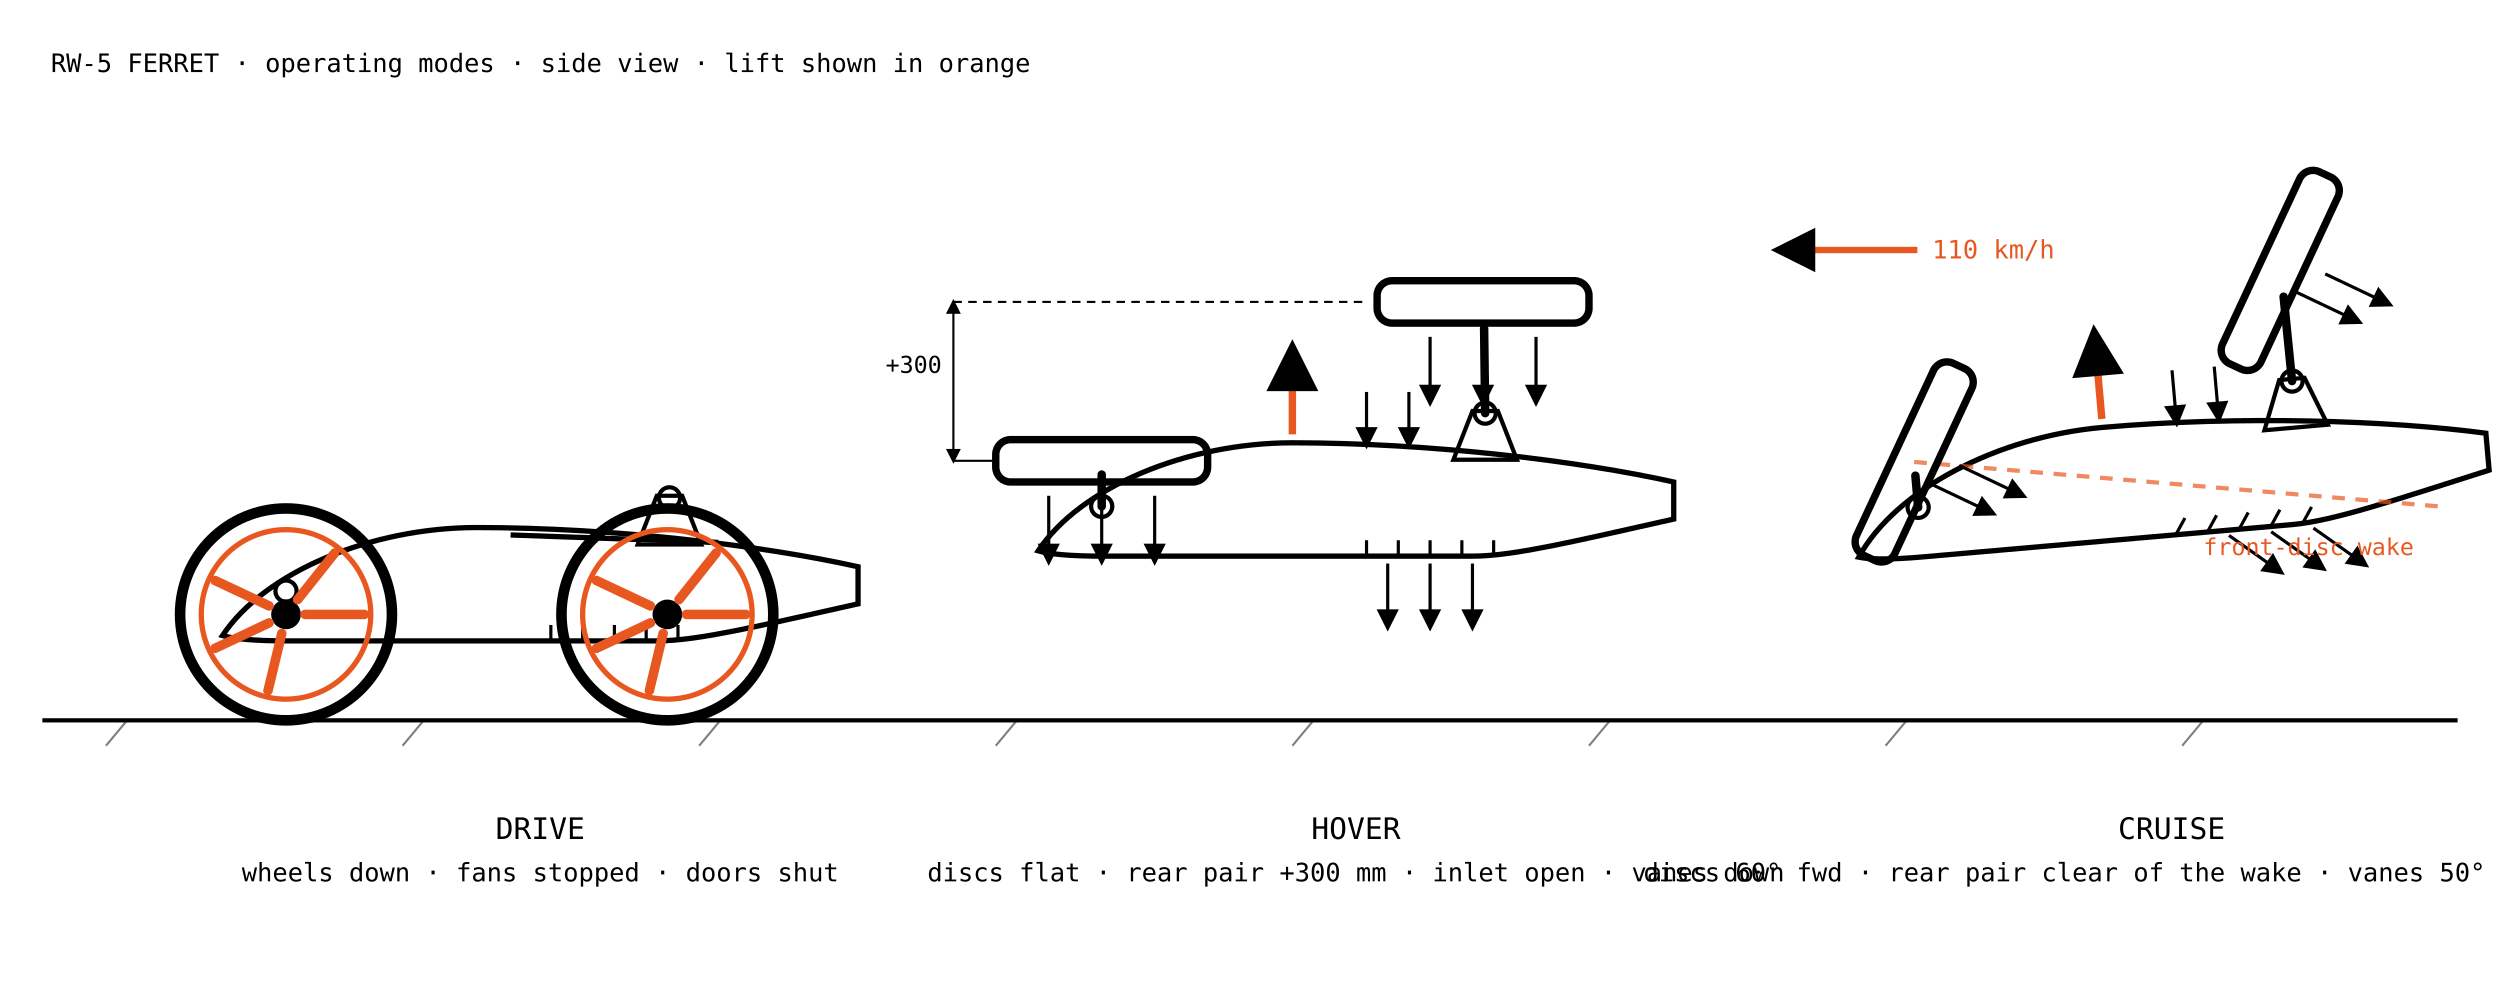
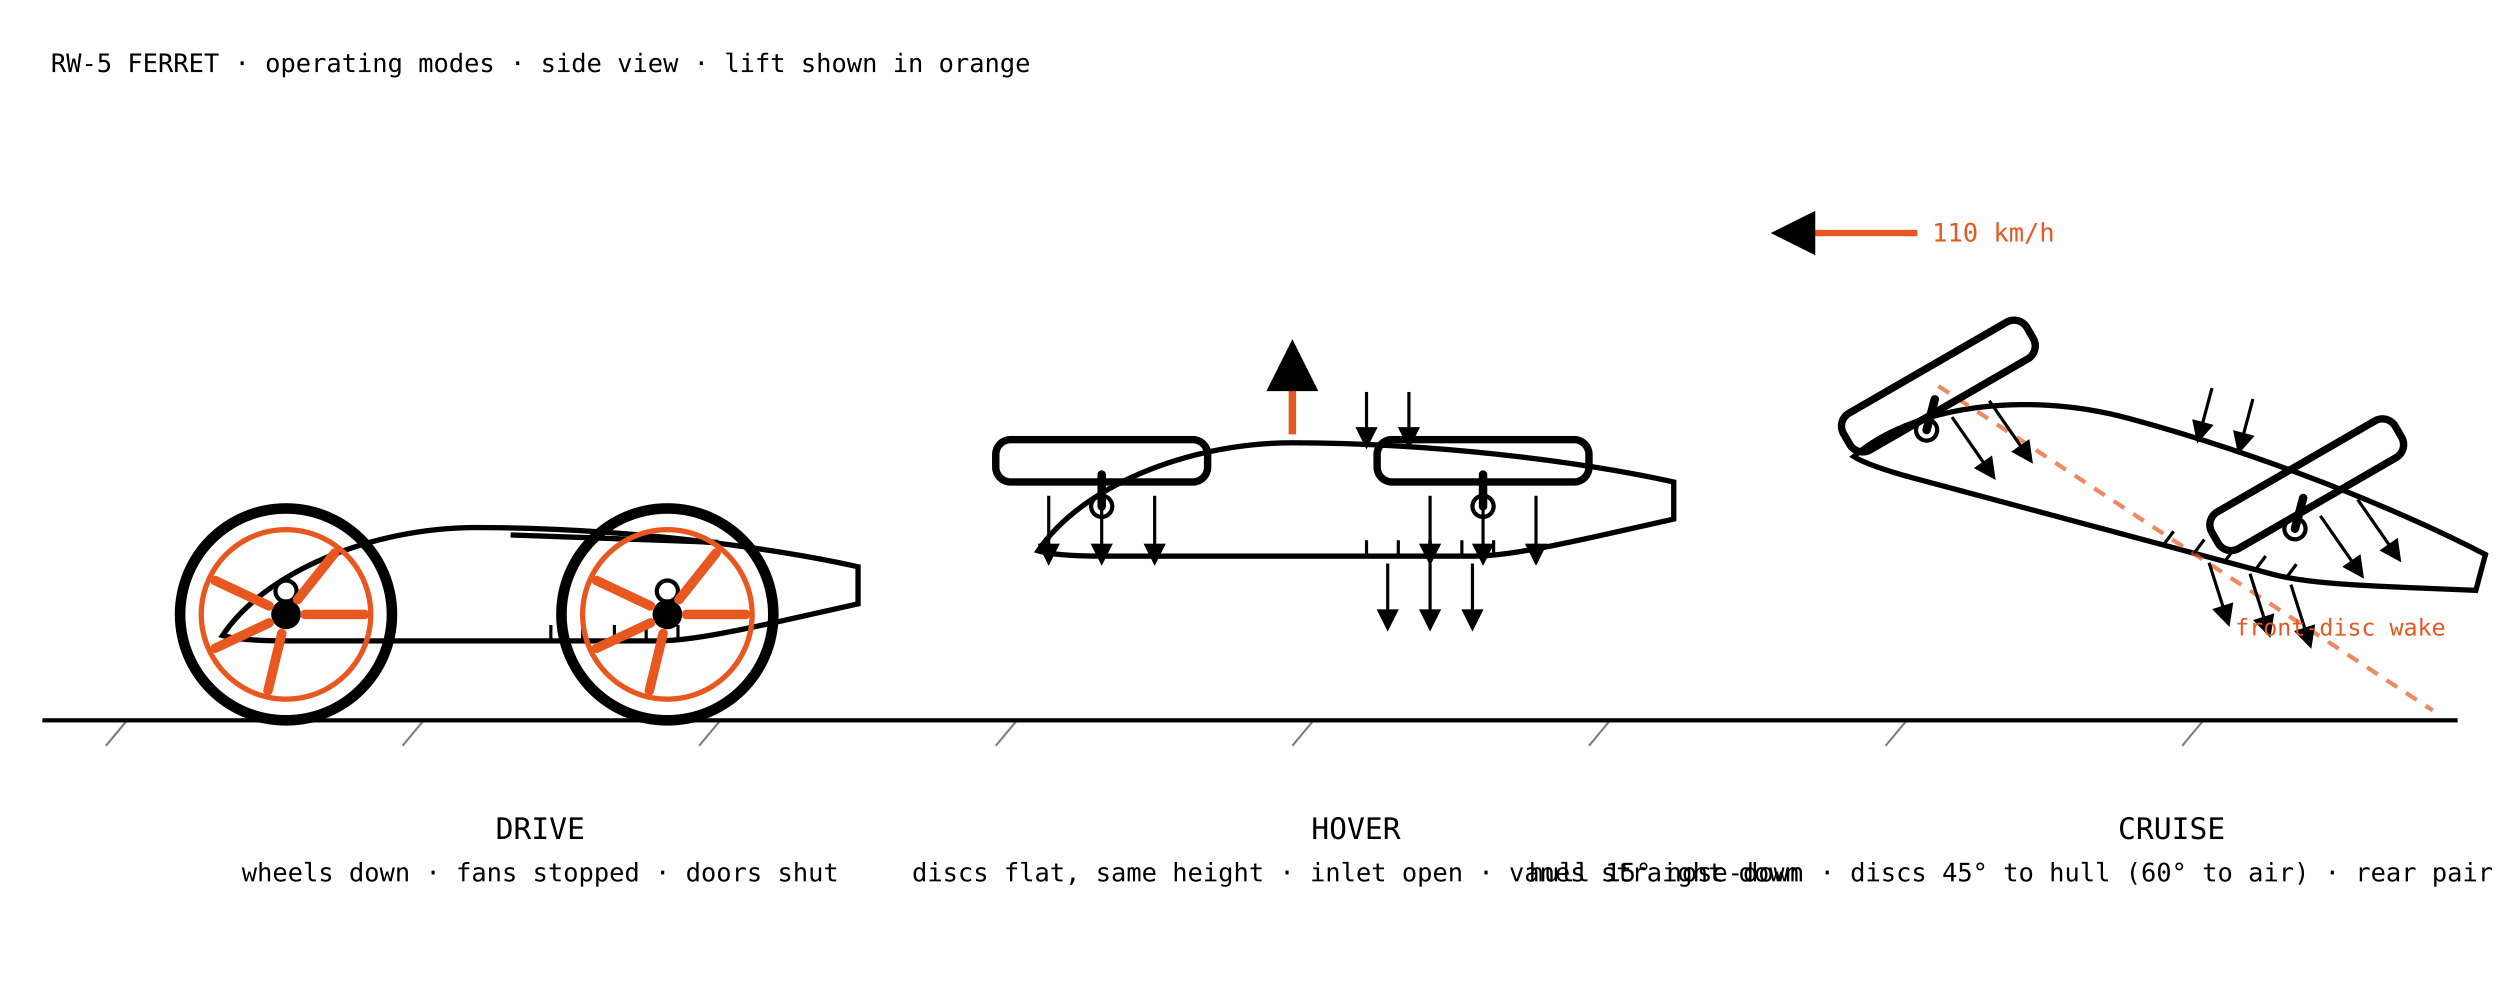
- <svg xmlns="http://www.w3.org/2000/svg" viewBox="0 0 1180 470" role="img" aria-label="Three side-view frames of the RW-5. Drive: wheels down on the ground, fans stopped, inlet doors shut, front flip pivots low on the flank and rear pivots on raised pylons. Hover: airborne with the wheel discs flipped flat outboard, the rear pair 300 mm higher than the front, the embedded lift fan drawing air through the open top inlet and exhausting straight down. Cruise: hull pitched five degrees nose-up, discs pitched sixty degrees forward, the front discs' wake trailing aft and passing under the raised rear discs, vane box deflecting exhaust fifty degrees aft, forward speed about 110 km/h." font-family="ui-monospace, SFMono-Regular, Menlo, monospace" font-size="12">
+ <svg xmlns="http://www.w3.org/2000/svg" viewBox="0 0 1180 470" role="img" aria-label="Three side-view frames of the RW-5. Drive: wheels down on the ground, fans stopped, inlet doors shut. Hover: airborne with all four wheel discs flipped flat outboard on identical arms at the same height, the embedded lift fan drawing through the open top inlet and exhausting straight down. Cruise: the whole hull pitched fifteen degrees nose-down, discs pitched forty-five degrees to the hull so their thrust points sixty degrees to the airflow, the front discs' wake trailing straight aft and passing under the rear pair, which the nose-down attitude carries higher; vane box deflecting exhaust aft; about 110 km/h." font-family="ui-monospace, SFMono-Regular, Menlo, monospace" font-size="12">
  <defs>
    <marker id="a4" viewBox="0 0 10 10" refX="8" refY="5" markerWidth="7" markerHeight="7" orient="auto-start-reverse">
      <path d="M0,0 L10,5 L0,10 Z" fill="currentColor" />
    </marker>
    <path id="hull" d="M190,300 C230,240 330,198 430,198 C560,198 700,215 790,235 L790,270 C700,290 640,305 600,305 L250,305 C220,305 200,303 190,300 Z" fill="none" stroke="currentColor" stroke-width="5" />
    <g id="pivots">
-       <path d="M582,214 L600,168 L624,168 L642,214 Z" fill="none" stroke="currentColor" stroke-width="4" />
-       <circle cx="612" cy="170" r="10" fill="none" stroke="currentColor" stroke-width="4" />
      <circle cx="250" cy="258" r="10" fill="none" stroke="currentColor" stroke-width="4" />
+       <circle cx="610" cy="258" r="10" fill="none" stroke="currentColor" stroke-width="4" />
    </g>
    <g id="wheel">
      <circle r="100" fill="none" stroke="currentColor" stroke-width="10" />
      <circle r="80" fill="none" stroke="#E8571F" stroke-width="5" />
      <circle r="14" fill="currentColor" />
      <g stroke="#E8571F" stroke-width="9" stroke-linecap="round">
        <line x1="18" y1="0" x2="74" y2="0" />
        <line x1="-4" y1="18" x2="-17" y2="72" />
        <line x1="-16" y1="-8" x2="-67" y2="-32" />
        <line x1="11" y1="-14" x2="46" y2="-58" />
        <line x1="-16" y1="8" x2="-67" y2="32" />
      </g>
    </g>
    <rect id="discedge" x="150" y="195" width="200" height="40" rx="14" fill="none" stroke="currentColor" stroke-width="7" />
    <g id="vanebox" stroke="currentColor" stroke-width="3">
      <line x1="500" y1="290" x2="500" y2="305" />
      <line x1="530" y1="290" x2="530" y2="305" />
      <line x1="560" y1="290" x2="560" y2="305" />
      <line x1="590" y1="290" x2="590" y2="305" />
      <line x1="620" y1="290" x2="620" y2="305" />
    </g>
  </defs>
  <line x1="20" y1="340" x2="1160" y2="340" stroke="currentColor" stroke-width="2" />
  <g stroke="currentColor" stroke-width="1" opacity="0.5">
    <line x1="60" y1="340" x2="50" y2="352" />
    <line x1="200" y1="340" x2="190" y2="352" />
    <line x1="340" y1="340" x2="330" y2="352" />
    <line x1="480" y1="340" x2="470" y2="352" />
    <line x1="620" y1="340" x2="610" y2="352" />
    <line x1="760" y1="340" x2="750" y2="352" />
    <line x1="900" y1="340" x2="890" y2="352" />
    <line x1="1040" y1="340" x2="1030" y2="352" />
  </g>
  <g transform="translate(10,150) scale(0.5)">
    <use href="#hull" />
    <use href="#pivots" />
    <line x1="462" y1="205" x2="658" y2="212" stroke="currentColor" stroke-width="5" />
    <use href="#vanebox" />
    <use href="#wheel" x="250" y="280" />
    <use href="#wheel" x="610" y="280" />
  </g>
  <text x="255" y="396" text-anchor="middle" font-size="14">DRIVE</text>
  <text x="255" y="416" text-anchor="middle">wheels down · fans stopped · doors shut</text>
  <g transform="translate(395,110) scale(0.5)">
    <use href="#hull" />
    <use href="#pivots" />
    <use href="#vanebox" />
    <g stroke="currentColor" stroke-width="8" stroke-linecap="round">
      <line x1="250" y1="258" x2="250" y2="228" />
-       <line x1="612" y1="170" x2="611" y2="90" />
+       <line x1="610" y1="258" x2="610" y2="228" />
    </g>
    <use href="#discedge" />
-     <use href="#discedge" x="360" y="-150" />
+     <use href="#discedge" x="360" />
    <g stroke="currentColor" stroke-width="3">
      <line x1="200" y1="248" x2="200" y2="310" marker-end="url(#a4)" />
      <line x1="250" y1="248" x2="250" y2="310" marker-end="url(#a4)" />
      <line x1="300" y1="248" x2="300" y2="310" marker-end="url(#a4)" />
-       <line x1="560" y1="98" x2="560" y2="160" marker-end="url(#a4)" />
-       <line x1="610" y1="98" x2="610" y2="160" marker-end="url(#a4)" />
-       <line x1="660" y1="98" x2="660" y2="160" marker-end="url(#a4)" />
+       <line x1="560" y1="248" x2="560" y2="310" marker-end="url(#a4)" />
+       <line x1="610" y1="248" x2="610" y2="310" marker-end="url(#a4)" />
+       <line x1="660" y1="248" x2="660" y2="310" marker-end="url(#a4)" />
      <line x1="500" y1="150" x2="500" y2="200" marker-end="url(#a4)" />
      <line x1="540" y1="150" x2="540" y2="200" marker-end="url(#a4)" />
      <line x1="520" y1="312" x2="520" y2="372" marker-end="url(#a4)" />
      <line x1="560" y1="312" x2="560" y2="372" marker-end="url(#a4)" />
      <line x1="600" y1="312" x2="600" y2="372" marker-end="url(#a4)" />
    </g>
    <line x1="430" y1="190" x2="430" y2="110" stroke="#E8571F" stroke-width="7" marker-end="url(#a4)" color="#E8571F" />
-     <line x1="150" y1="215" x2="110" y2="215" stroke="currentColor" stroke-width="2" />
-     <line x1="110" y1="215" x2="110" y2="65" stroke="currentColor" stroke-width="2" marker-start="url(#a4)" marker-end="url(#a4)" />
-     <line x1="110" y1="65" x2="500" y2="65" stroke="currentColor" stroke-width="2" stroke-dasharray="8 6" />
  </g>
-   <text x="418" y="176" font-size="11">+300</text>
  <text x="640" y="396" text-anchor="middle" font-size="14">HOVER</text>
-   <text x="640" y="416" text-anchor="middle">discs flat · rear pair +300 mm · inlet open · vanes down</text>
-   <g transform="translate(780,100) scale(0.5) rotate(-5 490 260)">
+   <text x="640" y="416" text-anchor="middle">discs flat, same height · inlet open · vanes straight down</text>
+   <g transform="translate(780,105) scale(0.5) rotate(15 490 260)">
    <use href="#hull" />
    <use href="#pivots" />
    <g stroke="currentColor" stroke-width="8" stroke-linecap="round">
      <line x1="250" y1="258" x2="250" y2="228" />
-       <line x1="612" y1="170" x2="611" y2="90" />
+       <line x1="610" y1="258" x2="610" y2="228" />
    </g>
-     <path d="M250,215 L740,300" fill="none" stroke="#E8571F" stroke-width="4" stroke-dasharray="12 10" opacity="0.7" />
-     <use href="#discedge" transform="rotate(-60 250 215)" />
-     <use href="#discedge" transform="translate(360,-150) rotate(-60 250 215)" />
+     <path d="M250,215 L780,390" fill="none" stroke="#E8571F" stroke-width="4" stroke-dasharray="12 10" opacity="0.7" />
+     <use href="#discedge" transform="rotate(-45 250 215)" />
+     <use href="#discedge" transform="translate(360,0) rotate(-45 250 215)" />
    <g stroke="currentColor" stroke-width="3">
-       <line x1="262" y1="236" x2="320" y2="270" marker-end="url(#a4)" />
-       <line x1="292" y1="222" x2="350" y2="256" marker-end="url(#a4)" />
-       <line x1="622" y1="86" x2="680" y2="120" marker-end="url(#a4)" />
-       <line x1="652" y1="72" x2="710" y2="106" marker-end="url(#a4)" />
+       <line x1="270" y1="240" x2="322" y2="284" marker-end="url(#a4)" />
+       <line x1="300" y1="216" x2="352" y2="260" marker-end="url(#a4)" />
+       <line x1="630" y1="240" x2="682" y2="284" marker-end="url(#a4)" />
+       <line x1="660" y1="216" x2="712" y2="260" marker-end="url(#a4)" />
      <line x1="500" y1="150" x2="500" y2="200" marker-end="url(#a4)" />
      <line x1="540" y1="150" x2="540" y2="200" marker-end="url(#a4)" />
-       <line x1="540" y1="310" x2="586" y2="349" marker-end="url(#a4)" />
-       <line x1="580" y1="310" x2="626" y2="349" marker-end="url(#a4)" />
-       <line x1="620" y1="310" x2="666" y2="349" marker-end="url(#a4)" />
+       <line x1="540" y1="310" x2="572" y2="360" marker-end="url(#a4)" />
+       <line x1="580" y1="310" x2="612" y2="360" marker-end="url(#a4)" />
+       <line x1="620" y1="310" x2="652" y2="360" marker-end="url(#a4)" />
    </g>
    <g stroke="currentColor" stroke-width="3">
-       <line x1="500" y1="290" x2="490" y2="305" />
-       <line x1="530" y1="290" x2="520" y2="305" />
-       <line x1="560" y1="290" x2="550" y2="305" />
-       <line x1="590" y1="290" x2="580" y2="305" />
-       <line x1="620" y1="290" x2="610" y2="305" />
+       <line x1="500" y1="290" x2="494" y2="305" />
+       <line x1="530" y1="290" x2="524" y2="305" />
+       <line x1="560" y1="290" x2="554" y2="305" />
+       <line x1="590" y1="290" x2="584" y2="305" />
+       <line x1="620" y1="290" x2="614" y2="305" />
    </g>
-     <line x1="430" y1="190" x2="430" y2="110" stroke="#E8571F" stroke-width="7" marker-end="url(#a4)" color="#E8571F" />
  </g>
-   <line x1="905" y1="118" x2="840" y2="118" stroke="#E8571F" stroke-width="3" marker-end="url(#a4)" color="#E8571F" />
-   <text x="912" y="122" fill="#E8571F">110 km/h</text>
-   <text x="1040" y="262" font-size="11" fill="#E8571F">front-disc wake</text>
+   <line x1="905" y1="110" x2="840" y2="110" stroke="#E8571F" stroke-width="3" marker-end="url(#a4)" color="#E8571F" />
+   <text x="912" y="114" fill="#E8571F">110 km/h</text>
+   <text x="1055" y="300" font-size="11" fill="#E8571F">front-disc wake</text>
  <text x="1025" y="396" text-anchor="middle" font-size="14">CRUISE</text>
-   <text x="1025" y="416" text-anchor="middle">discs 60° fwd · rear pair clear of the wake · vanes 50° aft · +5° AoA</text>
+   <text x="1025" y="416" text-anchor="middle">hull 15° nose-down · discs 45° to hull (60° to air) · rear pair rides above the wake</text>
  <text x="24" y="34">RW-5 FERRET · operating modes · side view · lift shown in orange</text>
</svg>
